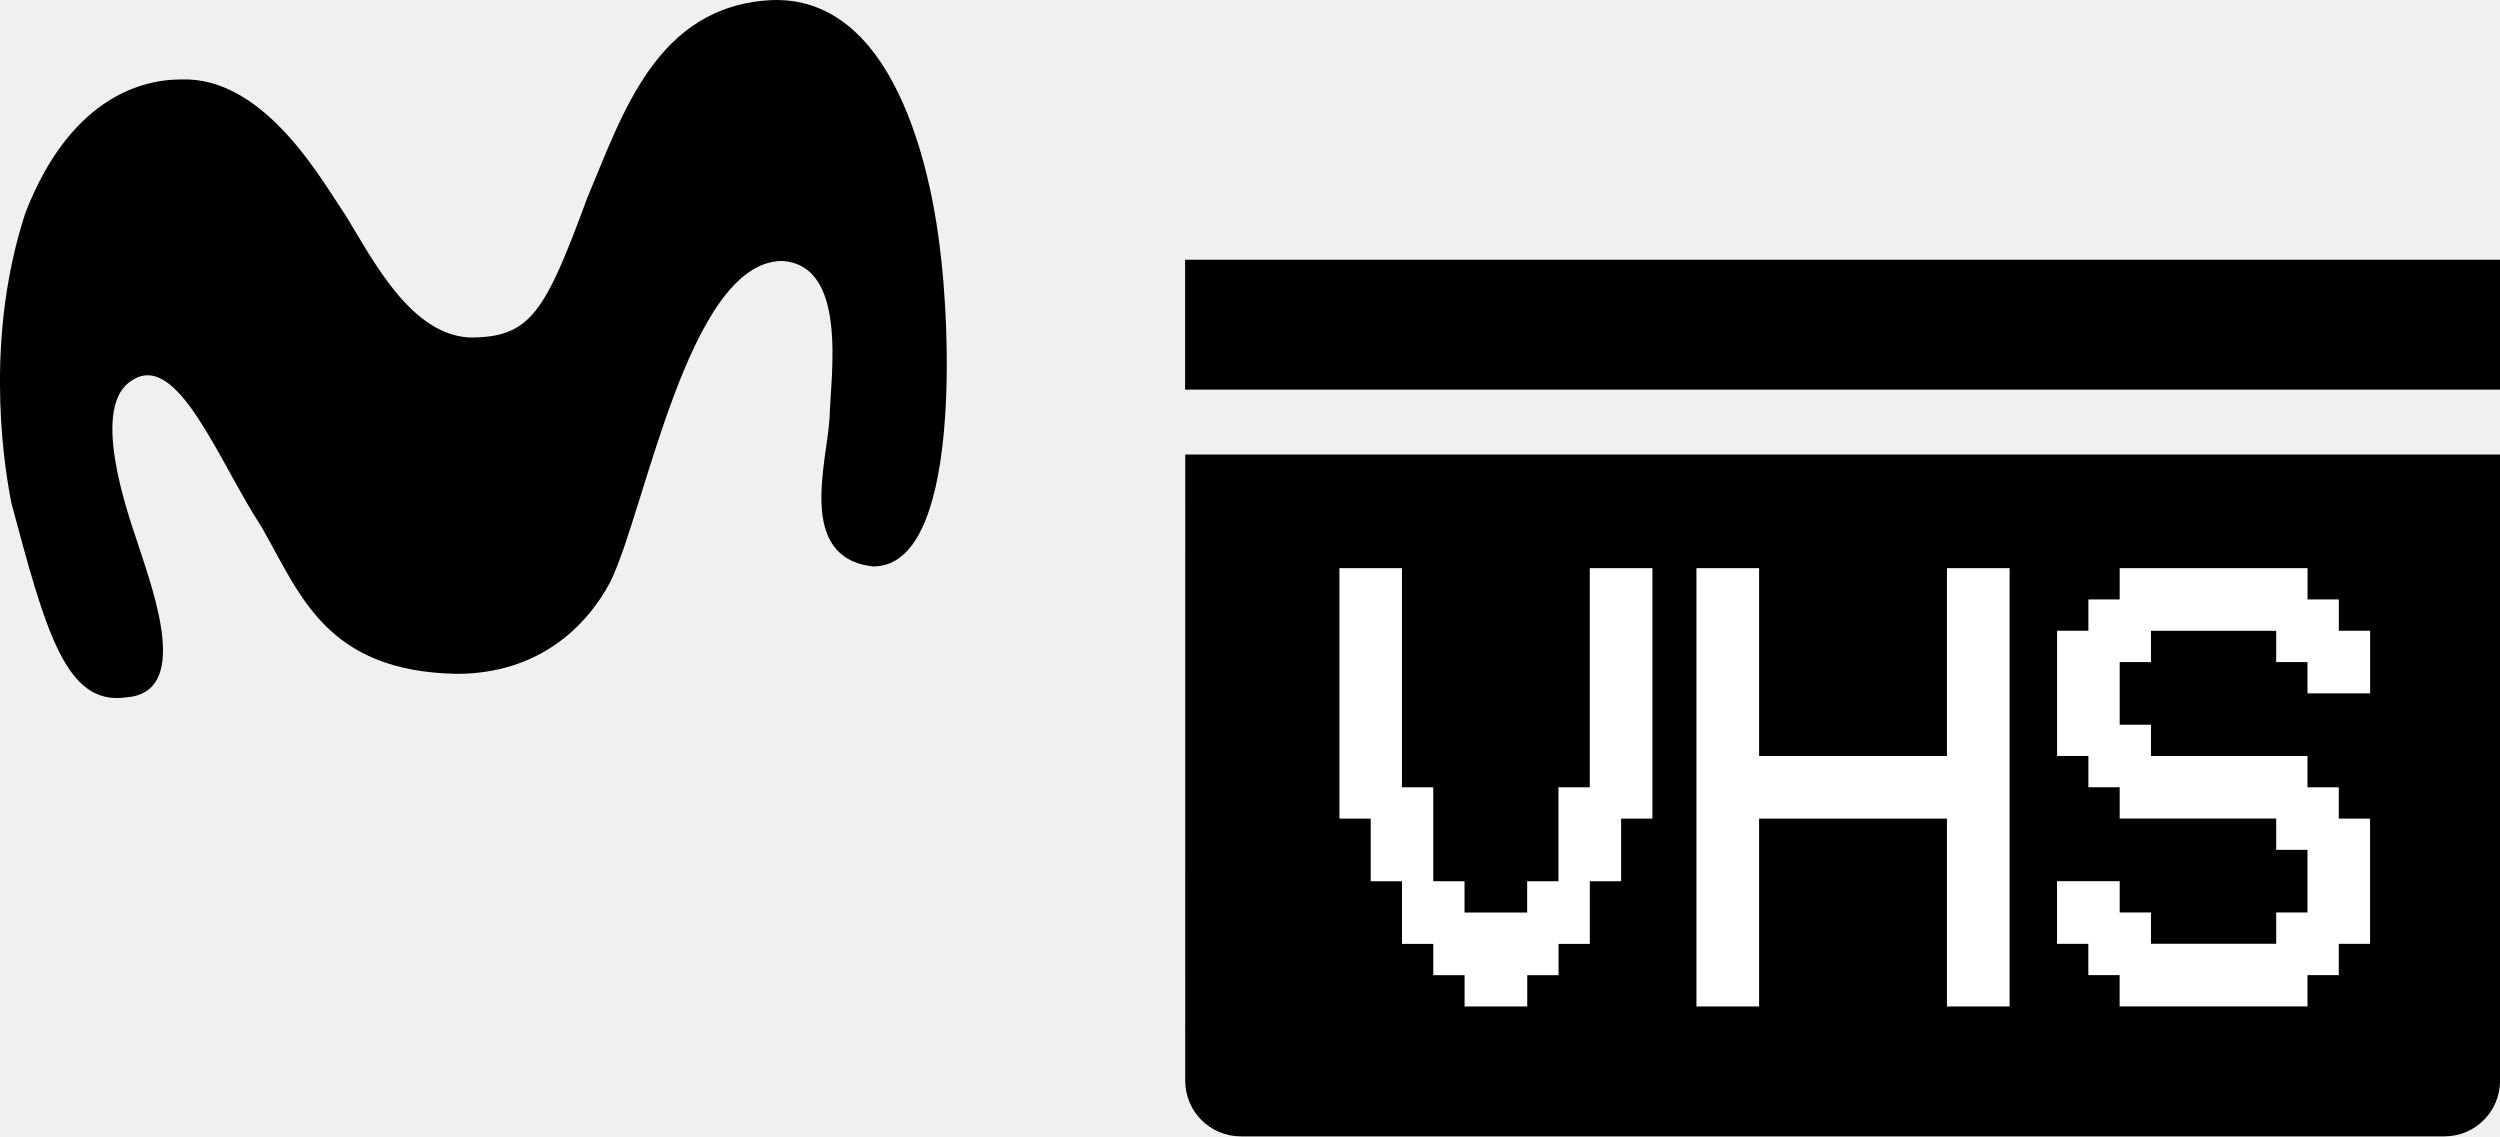
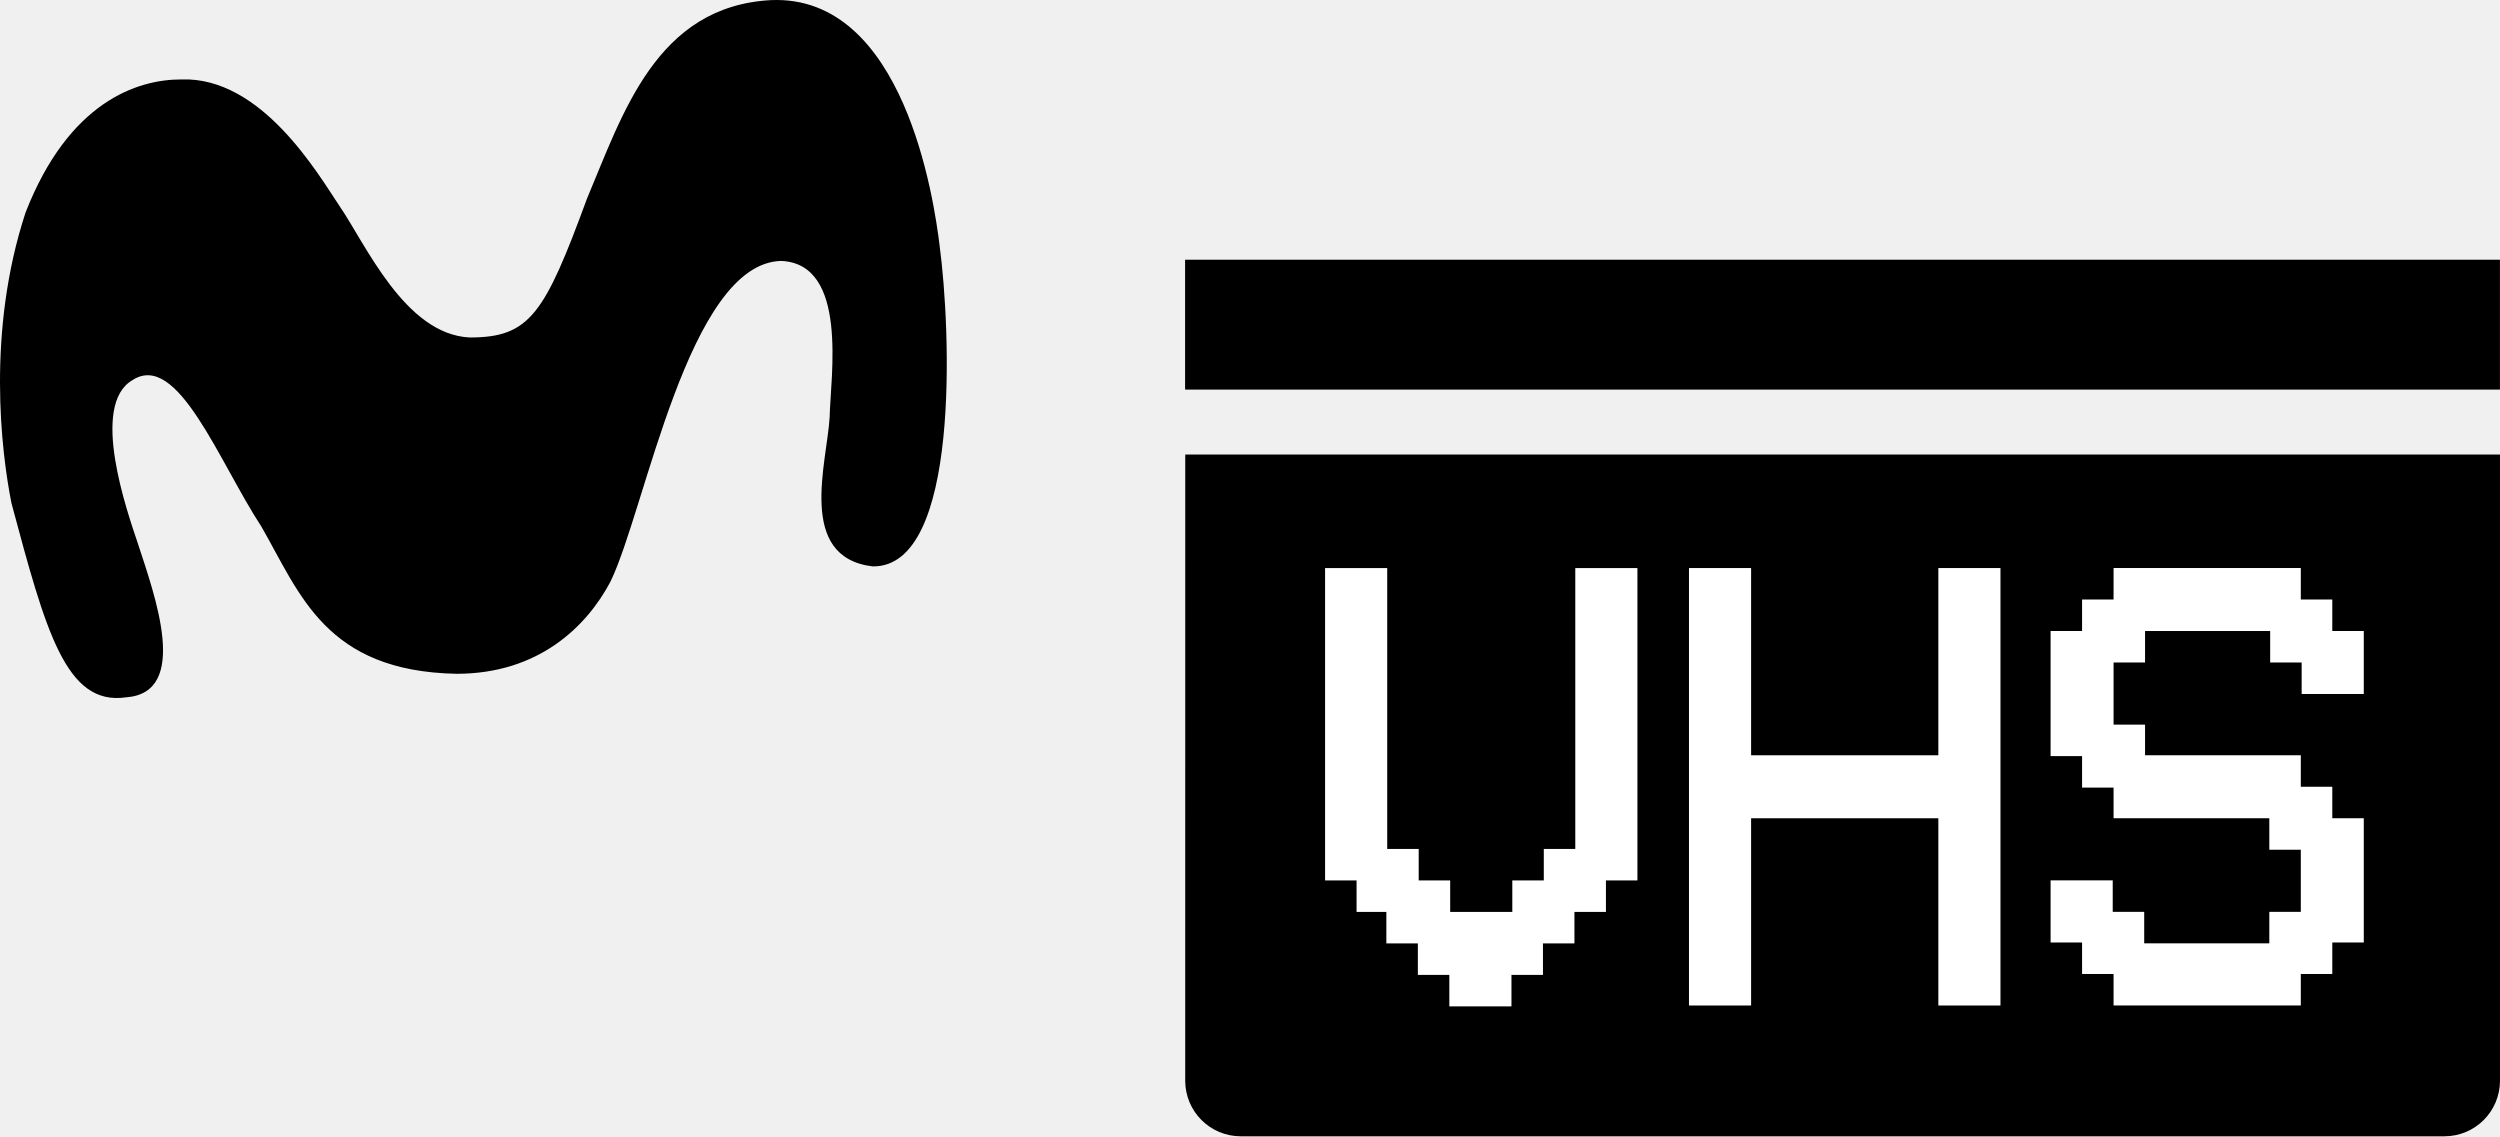
- <svg xmlns="http://www.w3.org/2000/svg" width="800" height="363.64" version="1.1" viewBox="0 0 211.67 96.214">
-   <g transform="translate(-.00048511)">
+ <svg xmlns="http://www.w3.org/2000/svg" width="800" height="363.62" version="1.1" viewBox="0 0 211.67 96.21">
+   <g transform="matrix(.99997 0 0 .99997 .0022032 -.0010959)">
    <path d="m100.35 91.497c-1e-5 2.613 2.103 4.717 4.717 4.717h101.89c2.613 0 4.717-2.104 4.717-4.717l-4e-5 -53.011h-111.32z" stroke-width="1.306" />
    <path d="m79.557 20.805c-0.47-3.83-2.981-21.262-14.267-20.795-9.739 0.515-12.571 9.65-15.586 16.794-3.593 9.778-4.839 11.772-9.93 11.772-5.504-0.257-8.828-7.931-11.048-11.157-1.799-2.681-6.579-10.949-13.395-10.692-3.711 0-9.512 1.889-13.171 11.271-3.312 10.084-2.058 20.25-1.191 24.612 2.897 10.805 4.597 17.17 9.69 16.436 5.474-0.382 2.428-8.681 1.01-13.03-0.907-2.71-4.089-11.732-0.446-13.836 3.826-2.468 7.294 6.887 10.915 12.424 3.263 5.676 5.417 12.238 16.523 12.448 6.941 0 11.017-4.001 13.03-7.814 2.976-6.147 6.589-26.945 14.439-27.143 5.726 0.228 4.191 9.782 4.112 13.249-0.225 3.847-2.793 11.83 3.633 12.614 7.48 0.129 6.619-20.16 5.68-27.154z" stroke-width="2.215" />
    <path d="m100.34 21.992h111.33v10.996h-111.33z" stroke-width="1.325" />
  </g>
-   <path d="m100.35 51.524-0.01 2.7e-4h0.01z" fill="#fff" stroke-width="1.306" />
-   <g transform="matrix(5.1948 0 0 5.1948 .0096804 -106.67)" fill="#fff">
-     <path d="m22.848 29.794v3.572h0.51v1.531h0.51v0.51h1.021v-0.51h0.51v-1.531h0.51v-3.572h1.021v4.082h-0.51v1.021h-0.51v1.021h-0.51v0.51h-0.51v0.51h-1.021v-0.51h-0.51v-0.51h-0.51v-1.021h-0.51v-1.021h-0.51v-4.082z" style="white-space:pre" />
-     <path d="m28.669 29.794v3.062h3.062v-3.062h1.021v7.144h-1.021v-3.062h-3.062v3.062h-1.021v-7.144z" style="white-space:pre" />
-     <path d="m38.628 31.835h-1.021v-0.51h-0.51v-0.51h-2.041v0.51h-0.51v1.021h0.51v0.51h2.551v0.51h0.51v0.51h0.51v2.041h-0.51v0.51h-0.51v0.51h-3.062v-0.51h-0.51v-0.51h-0.51v-1.021h1.021v0.51h0.51v0.51h2.041v-0.51h0.51v-1.021h-0.51v-0.51h-2.551v-0.51h-0.51v-0.51h-0.51v-2.041h0.51v-0.51h0.51v-0.51h3.062v0.51h0.51v0.51h0.51z" style="white-space:pre" />
+   <g transform="matrix(.69737 0 0 .69737 3.0376 226.72)" fill="#fff" stroke-width="1.033">
+     <path d="m278.81-252.32h-3.823v-3.823h-22.733v3.823h-3.823v3.823h-3.823v15.19h3.823v3.823h3.823v3.72h18.91v3.823h3.823v7.543h-3.823v3.823h-15.19v-3.823h-3.823v-3.823h-7.543v7.543h3.823v3.823h3.823v3.823h22.733v-3.823h3.823v-3.823h3.823v-15.086h-3.823v-3.823h-3.823v-3.823h-18.91v-3.72h-3.823v-7.543h3.823v-3.823h15.19v3.823h3.823v3.823h7.543v-7.647h-3.823z" />
+     <path d="m230.98-225.76v22.733h7.543v-53.113h-7.543v22.733h-22.733v-22.733h-7.543v53.113h7.543v-22.733z" />
+     <path d="m160.14-214.39h3.823v3.823h3.823v3.823h3.823v3.823h7.543v-3.823h3.823v-3.823h3.823v-3.823h3.823v-3.823h3.823v-37.923h-7.543v34.1h-3.823v3.823h-3.823v3.823h-7.543v-3.823h-3.823v-3.823h-3.823v-34.1h-7.543v37.923h3.823v3.823z" />
  </g>
</svg>
